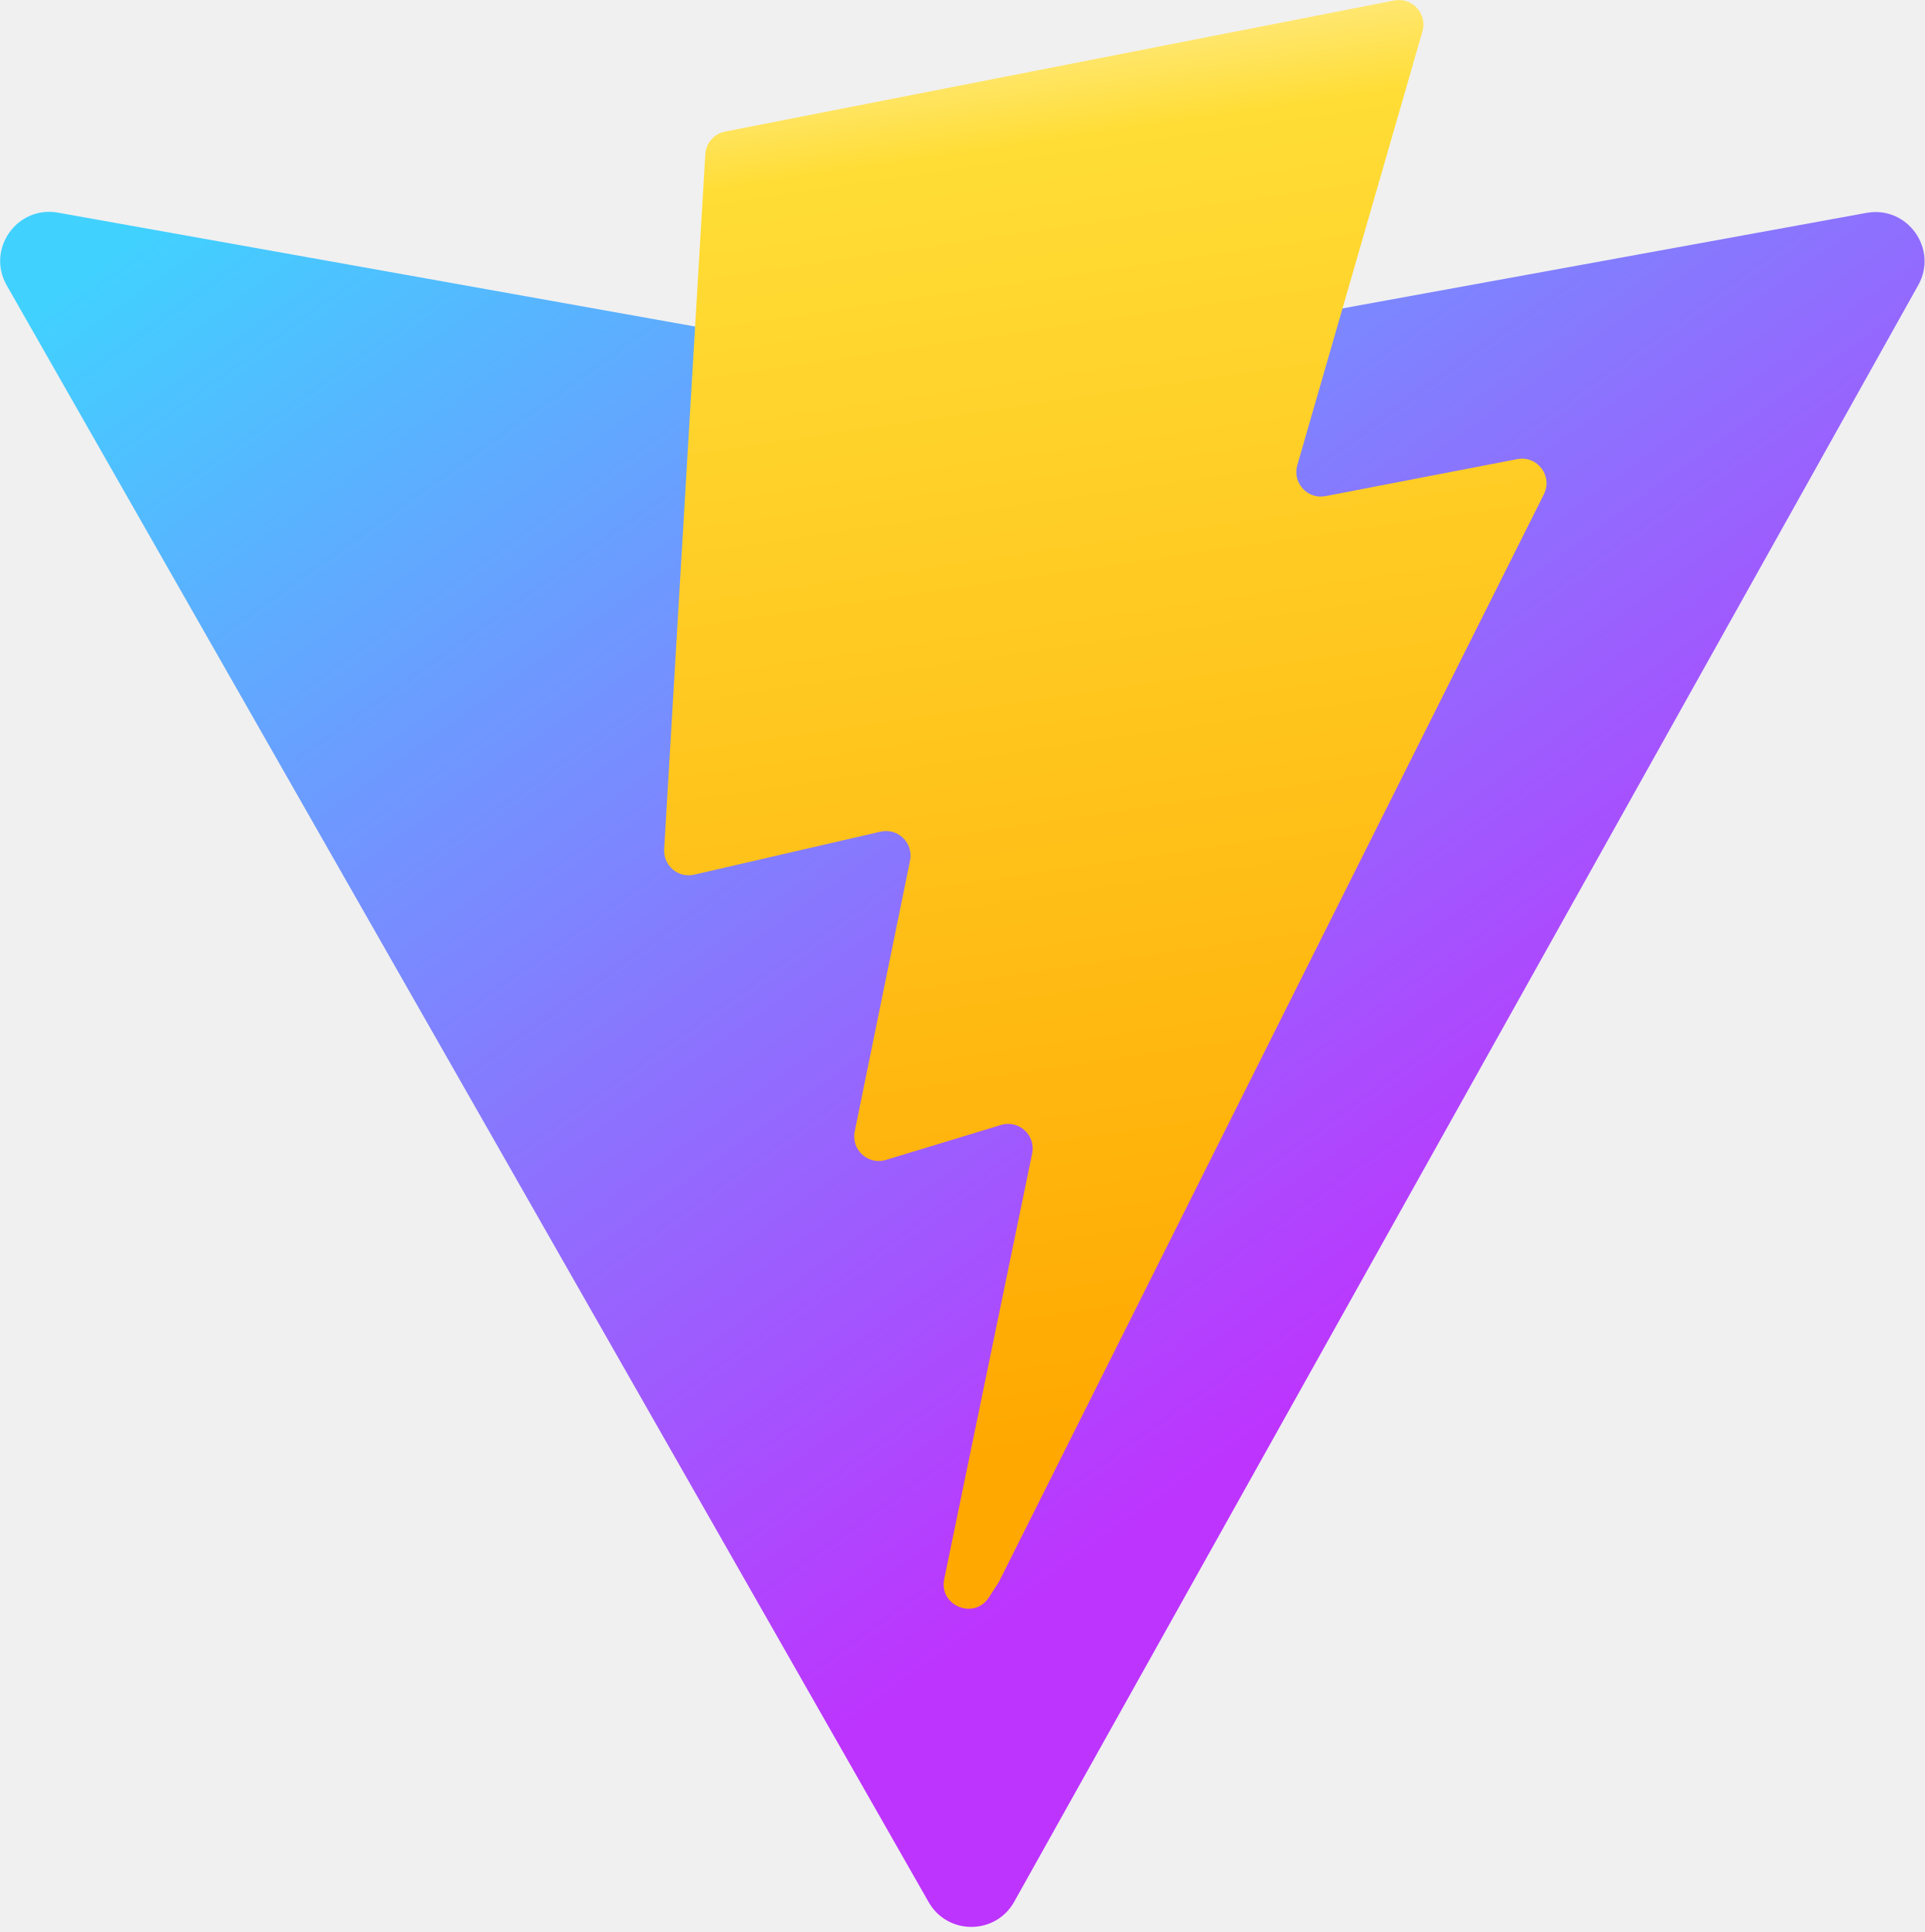
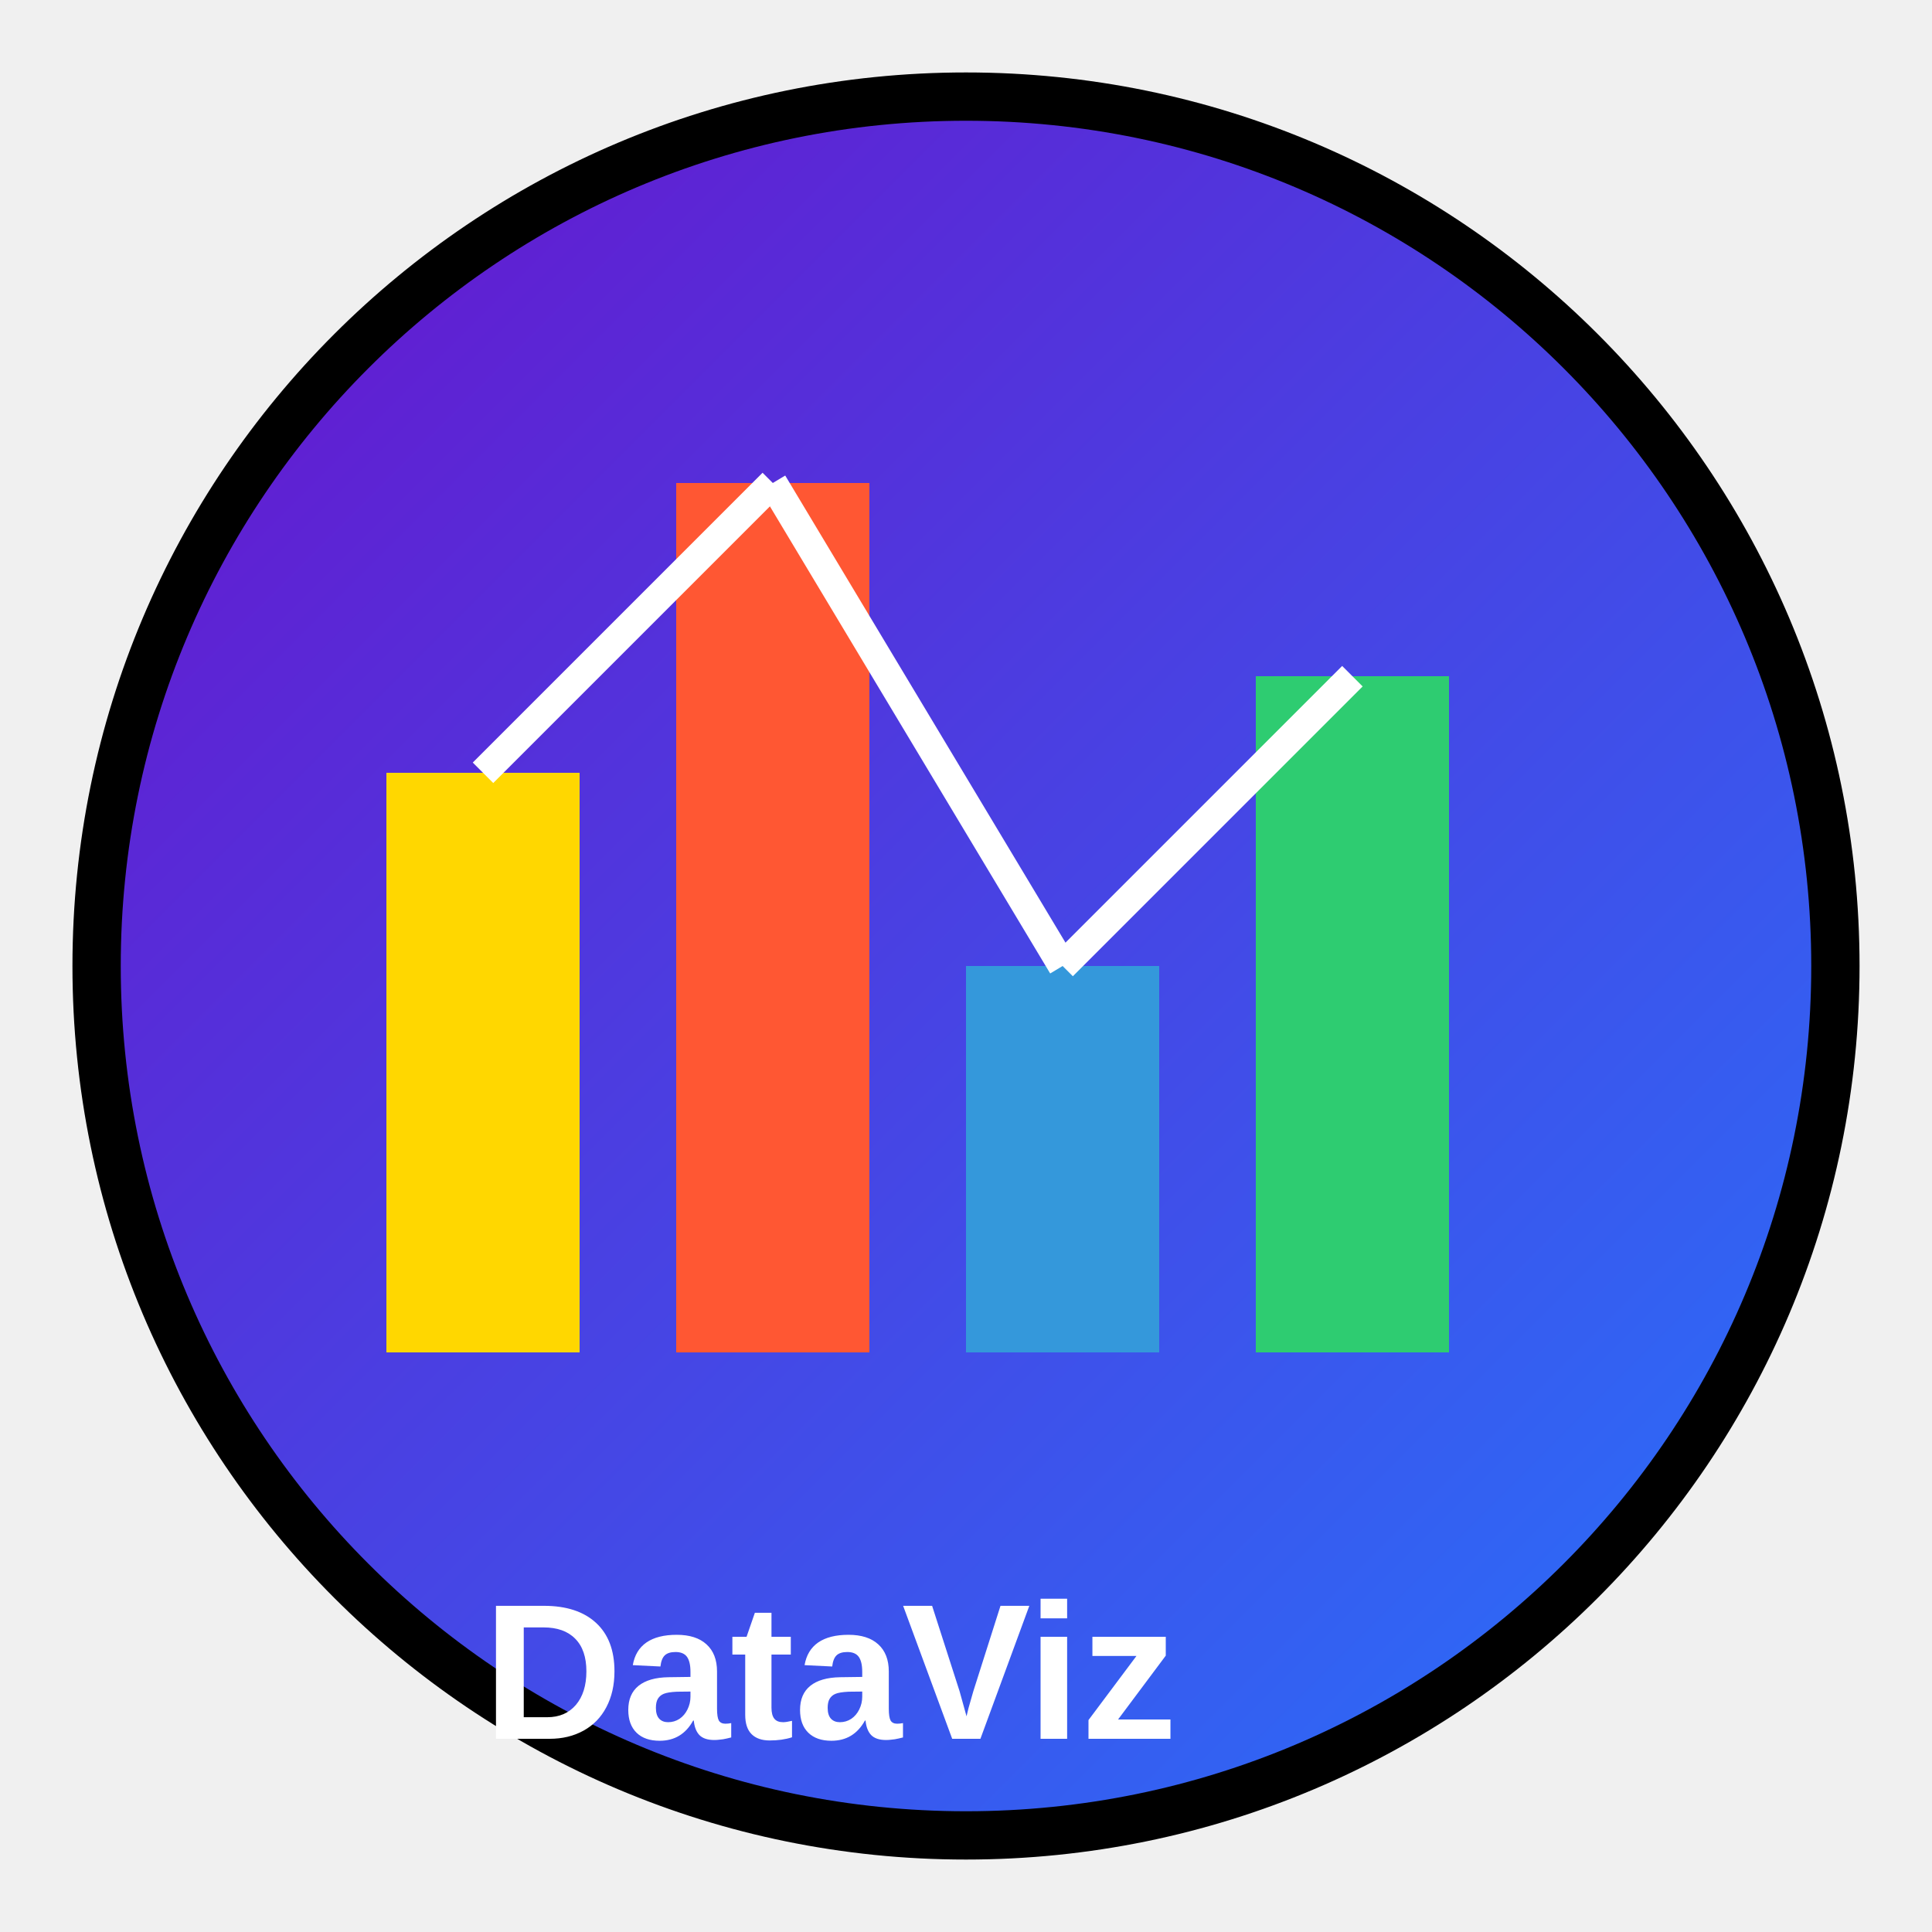
- <svg xmlns="http://www.w3.org/2000/svg" aria-hidden="true" role="img" class="iconify iconify--logos" width="31.88" height="32" preserveAspectRatio="xMidYMid meet" viewBox="0 0 256 257">
+ <svg xmlns="http://www.w3.org/2000/svg" width="200" height="200" viewBox="0 0 200 200">
+   <circle cx="100" cy="100" r="90" fill="url(#gradient)" stroke="black" stroke-width="5" />
+   <rect x="40" y="80" width="20" height="60" fill="#FFD700" />
+   <rect x="70" y="50" width="20" height="90" fill="#FF5733" />
+   <rect x="100" y="100" width="20" height="40" fill="#3498DB" />
+   <rect x="130" y="70" width="20" height="70" fill="#2ECC71" />
+   <line x1="50" y1="80" x2="80" y2="50" stroke="white" stroke-width="3" />
+   <line x1="80" y1="50" x2="110" y2="100" stroke="white" stroke-width="3" />
+   <line x1="110" y1="100" x2="140" y2="70" stroke="white" stroke-width="3" />
  <defs>
-     <linearGradient id="IconifyId1813088fe1fbc01fb466" x1="-.828%" x2="57.636%" y1="7.652%" y2="78.411%">
-       <stop offset="0%" stop-color="#41D1FF" />
-       <stop offset="100%" stop-color="#BD34FE" />
-     </linearGradient>
-     <linearGradient id="IconifyId1813088fe1fbc01fb467" x1="43.376%" x2="50.316%" y1="2.242%" y2="89.03%">
-       <stop offset="0%" stop-color="#FFEA83" />
-       <stop offset="8.333%" stop-color="#FFDD35" />
-       <stop offset="100%" stop-color="#FFA800" />
+     <linearGradient id="gradient" x1="0%" y1="0%" x2="100%" y2="100%">
+       <stop offset="0%" style="stop-color:#6A11CB; stop-opacity:1" />
+       <stop offset="100%" style="stop-color:#2575FC; stop-opacity:1" />
    </linearGradient>
  </defs>
-   <path fill="url(#IconifyId1813088fe1fbc01fb466)" d="M255.153 37.938L134.897 252.976c-2.483 4.44-8.862 4.466-11.382.048L.875 37.958c-2.746-4.814 1.371-10.646 6.827-9.67l120.385 21.517a6.537 6.537 0 0 0 2.322-.004l117.867-21.483c5.438-.991 9.574 4.796 6.877 9.62Z" />
-   <path fill="url(#IconifyId1813088fe1fbc01fb467)" d="M185.432.063L96.44 17.501a3.268 3.268 0 0 0-2.634 3.014l-5.474 92.456a3.268 3.268 0 0 0 3.997 3.378l24.777-5.718c2.318-.535 4.413 1.507 3.936 3.838l-7.361 36.047c-.495 2.426 1.782 4.5 4.151 3.78l15.304-4.649c2.372-.72 4.652 1.36 4.15 3.788l-11.698 56.621c-.732 3.542 3.979 5.473 5.943 2.437l1.313-2.028l72.516-144.72c1.215-2.423-.88-5.186-3.54-4.672l-25.505 4.922c-2.396.462-4.435-1.77-3.759-4.114l16.646-57.705c.677-2.35-1.37-4.583-3.769-4.113Z" />
+   <text x="50" y="180" font-size="20" fill="white" font-family="Arial" font-weight="bold">DataViz</text>
</svg>
